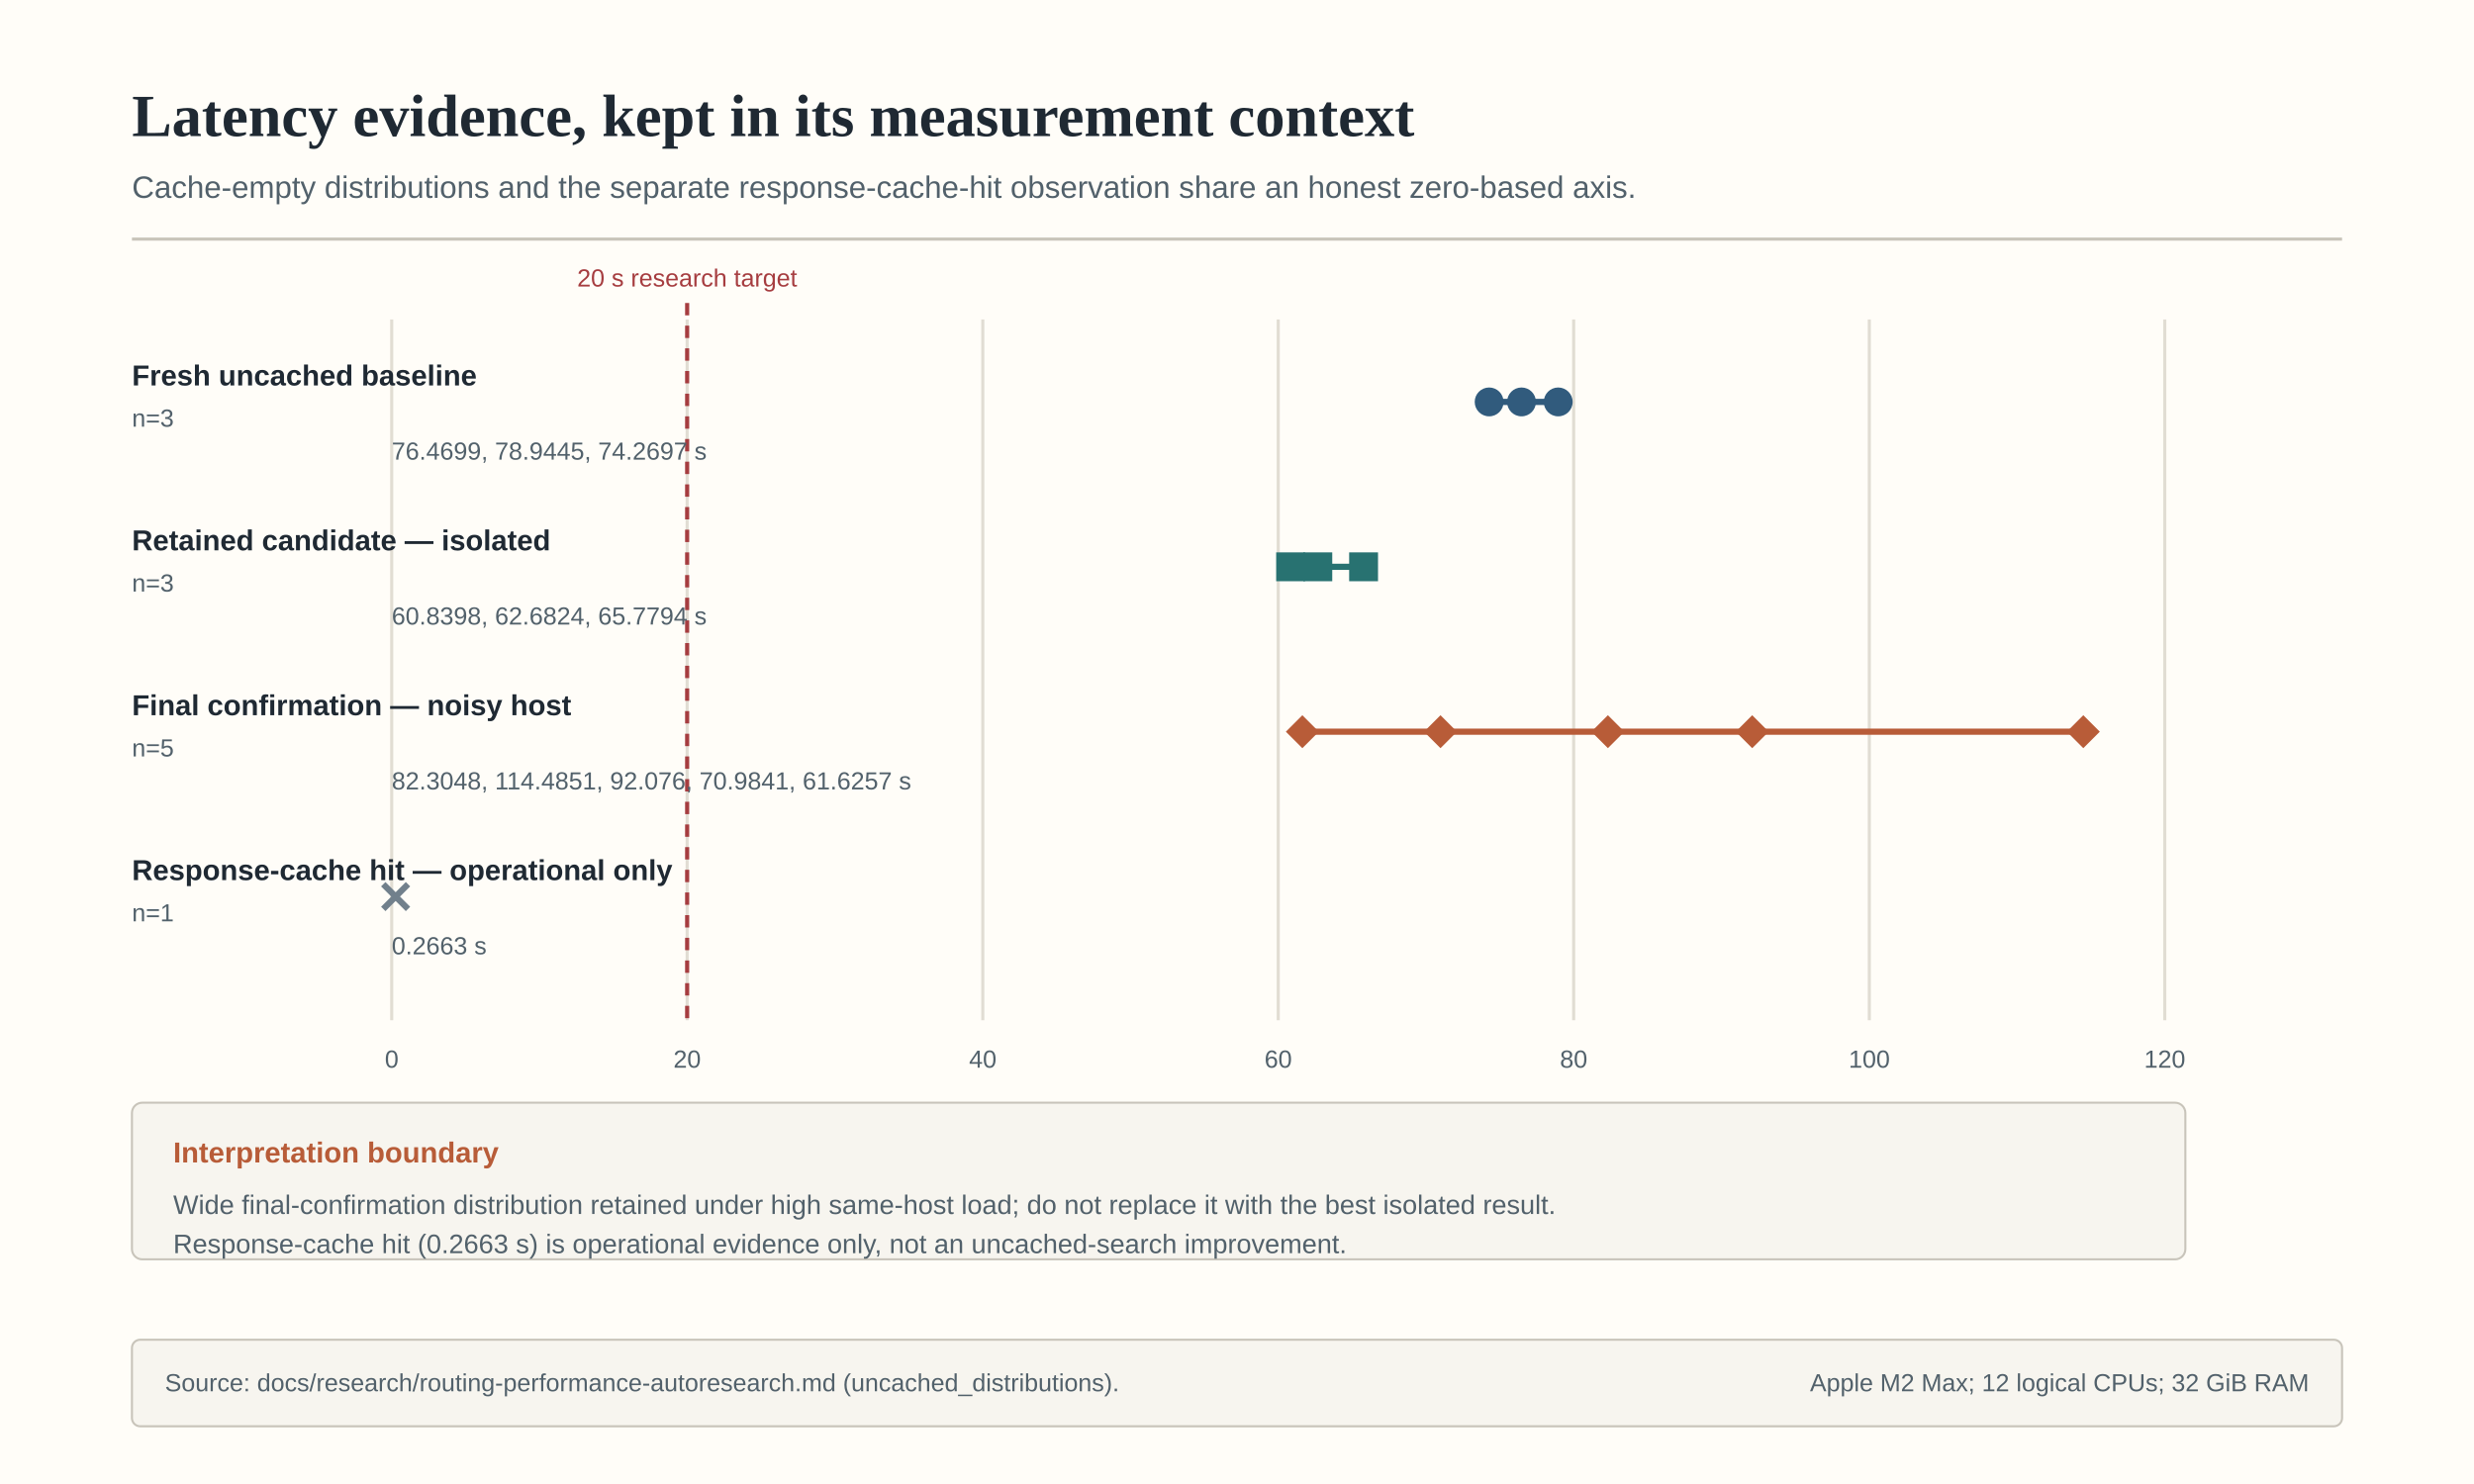
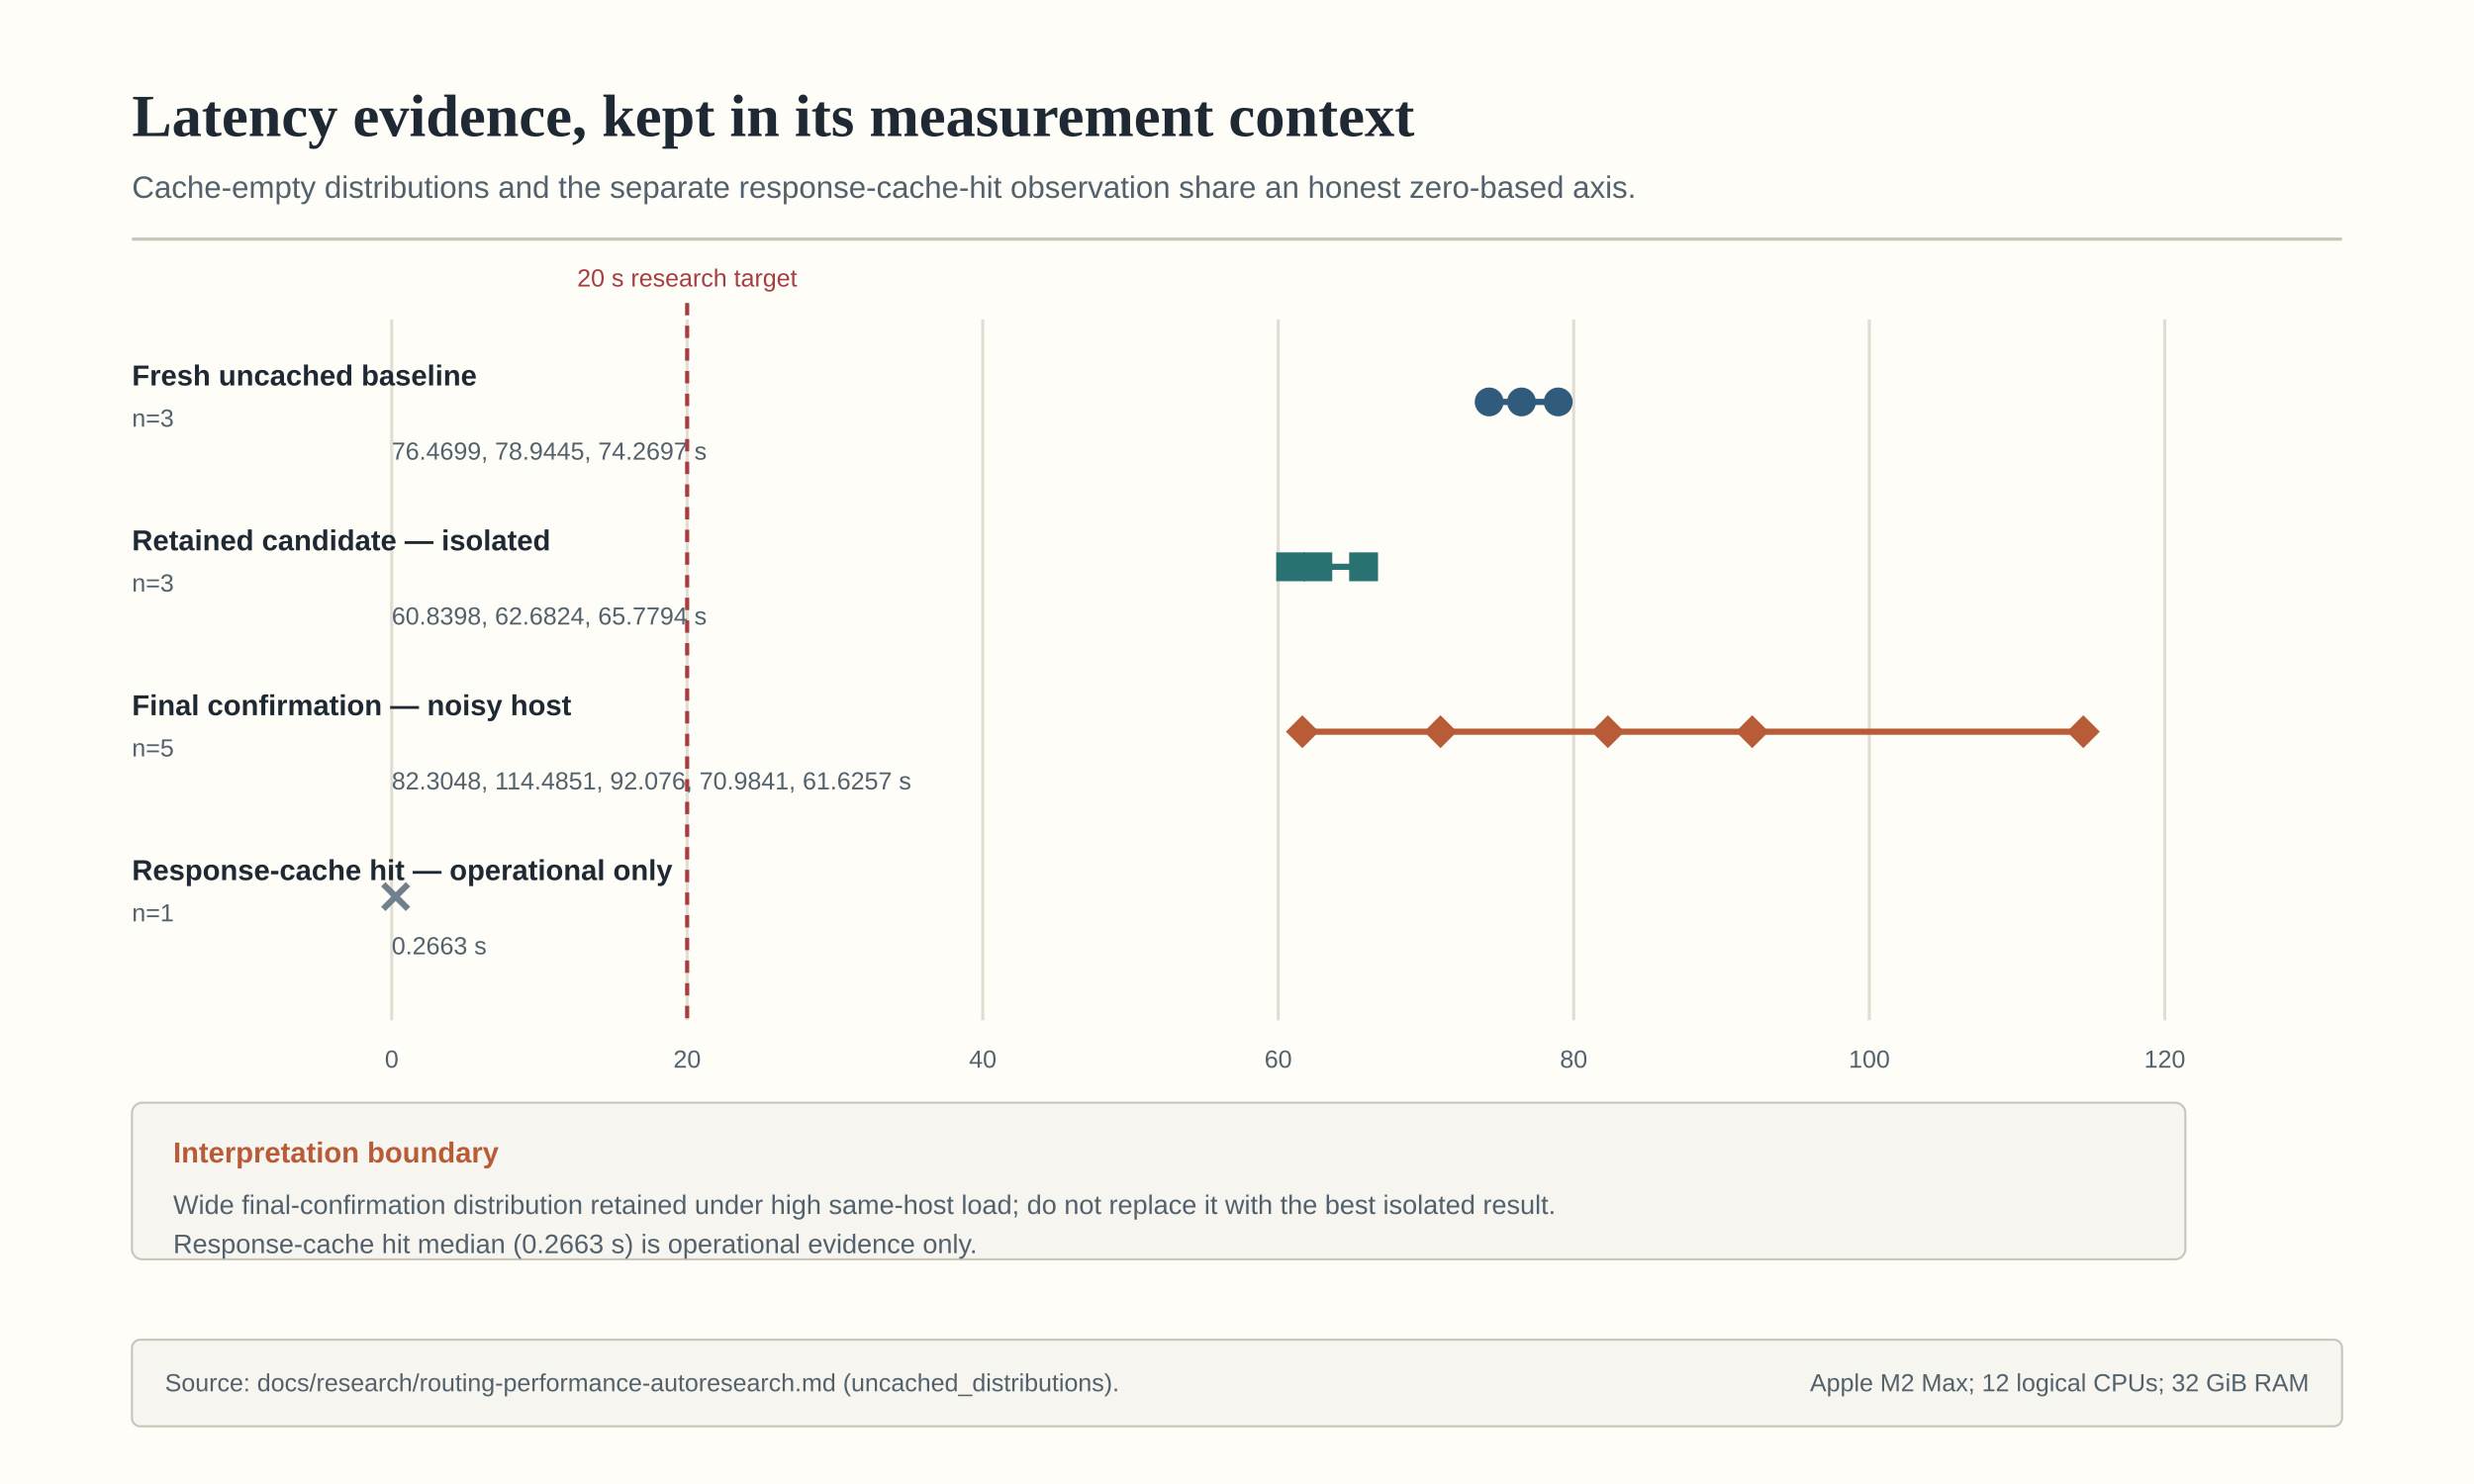
<svg xmlns="http://www.w3.org/2000/svg" width="1200" height="720" viewBox="0 0 1200 720" role="img" aria-labelledby="latency-distributions-title latency-distributions-desc">
  <defs>
    <pattern id="diagonal-hatch" width="8" height="8" patternUnits="userSpaceOnUse" patternTransform="rotate(45)">
      <line x1="0" y1="0" x2="0" y2="8" stroke="#1f2933" stroke-width="2" />
    </pattern>
    <marker id="arrow" markerWidth="9" markerHeight="9" refX="8" refY="4.5" orient="auto">
      <path d="M0,0 L9,4.5 L0,9 z" fill="#1f2933" />
    </marker>
  </defs>
  <rect x="0.0" y="0.0" width="1200.0" height="720.0" rx="0.0" fill="#fffdf8" stroke="none" />
  <g aria-label="Research figure">
    <text x="64.0" y="66.0" text-anchor="start" style="font-family:Georgia, 'Times New Roman', serif;font-size:29px;font-weight:bold;fill:#1f2933;">Latency evidence, kept in its measurement context</text>
    <text x="64.0" y="96.0" text-anchor="start" style="font-family:Arial, Helvetica, sans-serif;font-size:15px;font-weight:normal;fill:#52616b;">Cache-empty distributions and the separate response-cache-hit observation share an honest zero-based axis.</text>
    <line x1="64.0" y1="116.0" x2="1136.0" y2="116.0" stroke="#c8c4ba" stroke-width="1.5" />
    <line x1="190.0" y1="155.0" x2="190.0" y2="495.0" stroke="#e1ddd3" stroke-width="1.5" />
    <text x="190.0" y="518.0" text-anchor="middle" style="font-family:Arial, Helvetica, sans-serif;font-size:12px;font-weight:normal;fill:#52616b;">0</text>
    <line x1="333.3" y1="155.0" x2="333.3" y2="495.0" stroke="#e1ddd3" stroke-width="1.5" />
    <text x="333.3" y="518.0" text-anchor="middle" style="font-family:Arial, Helvetica, sans-serif;font-size:12px;font-weight:normal;fill:#52616b;">20</text>
    <line x1="476.7" y1="155.0" x2="476.7" y2="495.0" stroke="#e1ddd3" stroke-width="1.5" />
    <text x="476.7" y="518.0" text-anchor="middle" style="font-family:Arial, Helvetica, sans-serif;font-size:12px;font-weight:normal;fill:#52616b;">40</text>
    <line x1="620.0" y1="155.0" x2="620.0" y2="495.0" stroke="#e1ddd3" stroke-width="1.5" />
    <text x="620.0" y="518.0" text-anchor="middle" style="font-family:Arial, Helvetica, sans-serif;font-size:12px;font-weight:normal;fill:#52616b;">60</text>
    <line x1="763.3" y1="155.0" x2="763.3" y2="495.0" stroke="#e1ddd3" stroke-width="1.5" />
    <text x="763.3" y="518.0" text-anchor="middle" style="font-family:Arial, Helvetica, sans-serif;font-size:12px;font-weight:normal;fill:#52616b;">80</text>
    <line x1="906.7" y1="155.0" x2="906.7" y2="495.0" stroke="#e1ddd3" stroke-width="1.5" />
    <text x="906.7" y="518.0" text-anchor="middle" style="font-family:Arial, Helvetica, sans-serif;font-size:12px;font-weight:normal;fill:#52616b;">100</text>
    <line x1="1050.0" y1="155.0" x2="1050.0" y2="495.0" stroke="#e1ddd3" stroke-width="1.5" />
    <text x="1050.0" y="518.0" text-anchor="middle" style="font-family:Arial, Helvetica, sans-serif;font-size:12px;font-weight:normal;fill:#52616b;">120</text>
    <text x="620.0" y="545.0" text-anchor="middle" style="font-family:Arial, Helvetica, sans-serif;font-size:14px;font-weight:normal;fill:#52616b;">wall time (seconds)</text>
    <line x1="333.3" y1="147.0" x2="333.3" y2="495.0" stroke="#a63d40" stroke-width="2.0" stroke-dasharray="6 5" />
    <text x="333.3" y="139.0" text-anchor="middle" style="font-family:Arial, Helvetica, sans-serif;font-size:12px;font-weight:normal;fill:#a63d40;">20 s research target</text>
    <text x="64.0" y="187.0" text-anchor="start" style="font-family:Arial, Helvetica, sans-serif;font-size:14px;font-weight:bold;fill:#1f2933;">Fresh uncached baseline</text>
    <text x="64.0" y="207.0" text-anchor="start" style="font-family:Arial, Helvetica, sans-serif;font-size:12px;font-weight:normal;fill:#52616b;">n=3</text>
    <line x1="722.3" y1="195.0" x2="755.8" y2="195.0" stroke="#315b7d" stroke-width="3.0" />
    <circle cx="738.0" cy="195.0" r="7.0" fill="#315b7d" stroke="none" />
    <circle cx="755.8" cy="195.0" r="7.0" fill="#315b7d" stroke="none" />
    <circle cx="722.3" cy="195.0" r="7.0" fill="#315b7d" stroke="none" />
    <text x="190.0" y="223.0" text-anchor="start" style="font-family:Arial, Helvetica, sans-serif;font-size:12px;font-weight:normal;fill:#52616b;">76.4699, 78.9445, 74.2697 s</text>
    <text x="64.0" y="267.0" text-anchor="start" style="font-family:Arial, Helvetica, sans-serif;font-size:14px;font-weight:bold;fill:#1f2933;">Retained candidate — isolated</text>
    <text x="64.0" y="287.0" text-anchor="start" style="font-family:Arial, Helvetica, sans-serif;font-size:12px;font-weight:normal;fill:#52616b;">n=3</text>
    <line x1="626.0" y1="275.0" x2="661.4" y2="275.0" stroke="#287271" stroke-width="3.0" />
    <rect x="619.0" y="268.0" width="14.0" height="14.0" rx="0.0" fill="#287271" stroke="none" />
    <rect x="632.2" y="268.0" width="14.0" height="14.0" rx="0.0" fill="#287271" stroke="none" />
    <rect x="654.4" y="268.0" width="14.0" height="14.0" rx="0.0" fill="#287271" stroke="none" />
    <text x="190.0" y="303.0" text-anchor="start" style="font-family:Arial, Helvetica, sans-serif;font-size:12px;font-weight:normal;fill:#52616b;">60.8398, 62.6824, 65.7794 s</text>
    <text x="64.0" y="347.0" text-anchor="start" style="font-family:Arial, Helvetica, sans-serif;font-size:14px;font-weight:bold;fill:#1f2933;">Final confirmation — noisy host</text>
    <text x="64.0" y="367.0" text-anchor="start" style="font-family:Arial, Helvetica, sans-serif;font-size:12px;font-weight:normal;fill:#52616b;">n=5</text>
    <line x1="631.7" y1="355.0" x2="1010.5" y2="355.0" stroke="#b85c38" stroke-width="3.0" />
    <path d="M779.9,347.0 L787.9,355.0 L779.9,363.0 L771.9,355.0 Z" fill="#b85c38" />
    <path d="M1010.5,347.0 L1018.5,355.0 L1010.5,363.0 L1002.5,355.0 Z" fill="#b85c38" />
    <path d="M849.9,347.0 L857.9,355.0 L849.9,363.0 L841.9,355.0 Z" fill="#b85c38" />
    <path d="M698.7,347.0 L706.7,355.0 L698.7,363.0 L690.7,355.0 Z" fill="#b85c38" />
    <path d="M631.7,347.0 L639.7,355.0 L631.7,363.0 L623.7,355.0 Z" fill="#b85c38" />
    <text x="190.0" y="383.0" text-anchor="start" style="font-family:Arial, Helvetica, sans-serif;font-size:12px;font-weight:normal;fill:#52616b;">82.3048, 114.4851, 92.076, 70.9841, 61.6257 s</text>
    <text x="64.0" y="427.0" text-anchor="start" style="font-family:Arial, Helvetica, sans-serif;font-size:14px;font-weight:bold;fill:#1f2933;">Response-cache hit — operational only</text>
    <text x="64.0" y="447.0" text-anchor="start" style="font-family:Arial, Helvetica, sans-serif;font-size:12px;font-weight:normal;fill:#52616b;">n=1</text>
    <line x1="185.9" y1="429.0" x2="197.9" y2="441.0" stroke="#71808c" stroke-width="3.0" />
    <line x1="185.9" y1="441.0" x2="197.9" y2="429.0" stroke="#71808c" stroke-width="3.0" />
    <text x="190.0" y="463.0" text-anchor="start" style="font-family:Arial, Helvetica, sans-serif;font-size:12px;font-weight:normal;fill:#52616b;">0.2663 s</text>
    <rect x="64.0" y="535.0" width="996.0" height="76.0" rx="5.0" fill="#f7f5ef" stroke="#c8c4ba" />
    <text x="84.0" y="564.0" text-anchor="start" style="font-family:Arial, Helvetica, sans-serif;font-size:14px;font-weight:bold;fill:#b85c38;">Interpretation boundary</text>
    <text x="84.0" y="589.0" text-anchor="start" style="font-family:Arial, Helvetica, sans-serif;font-size:13px;font-weight:normal;fill:#52616b;">Wide final-confirmation distribution retained under high same-host load; do not replace it with the best isolated result.</text>
-     <text x="84.0" y="608.0" text-anchor="start" style="font-family:Arial, Helvetica, sans-serif;font-size:13px;font-weight:normal;fill:#52616b;">Response-cache hit (0.2663 s) is operational evidence only, not an uncached-search improvement.</text>
+     <text x="84.0" y="608.0" text-anchor="start" style="font-family:Arial, Helvetica, sans-serif;font-size:13px;font-weight:normal;fill:#52616b;">Response-cache hit median (0.2663 s) is operational evidence only.</text>
    <rect x="64.0" y="650.0" width="1072.0" height="42.0" rx="4.0" fill="#f7f5ef" stroke="#c8c4ba" />
    <text x="80.0" y="675.0" text-anchor="start" style="font-family:Arial, Helvetica, sans-serif;font-size:12px;font-weight:normal;fill:#52616b;">Source: docs/research/routing-performance-autoresearch.md (uncached_distributions).</text>
    <text x="1120.0" y="675.0" text-anchor="end" style="font-family:Arial, Helvetica, sans-serif;font-size:12px;font-weight:normal;fill:#52616b;">Apple M2 Max; 12 logical CPUs; 32 GiB RAM</text>
  </g>
</svg>
